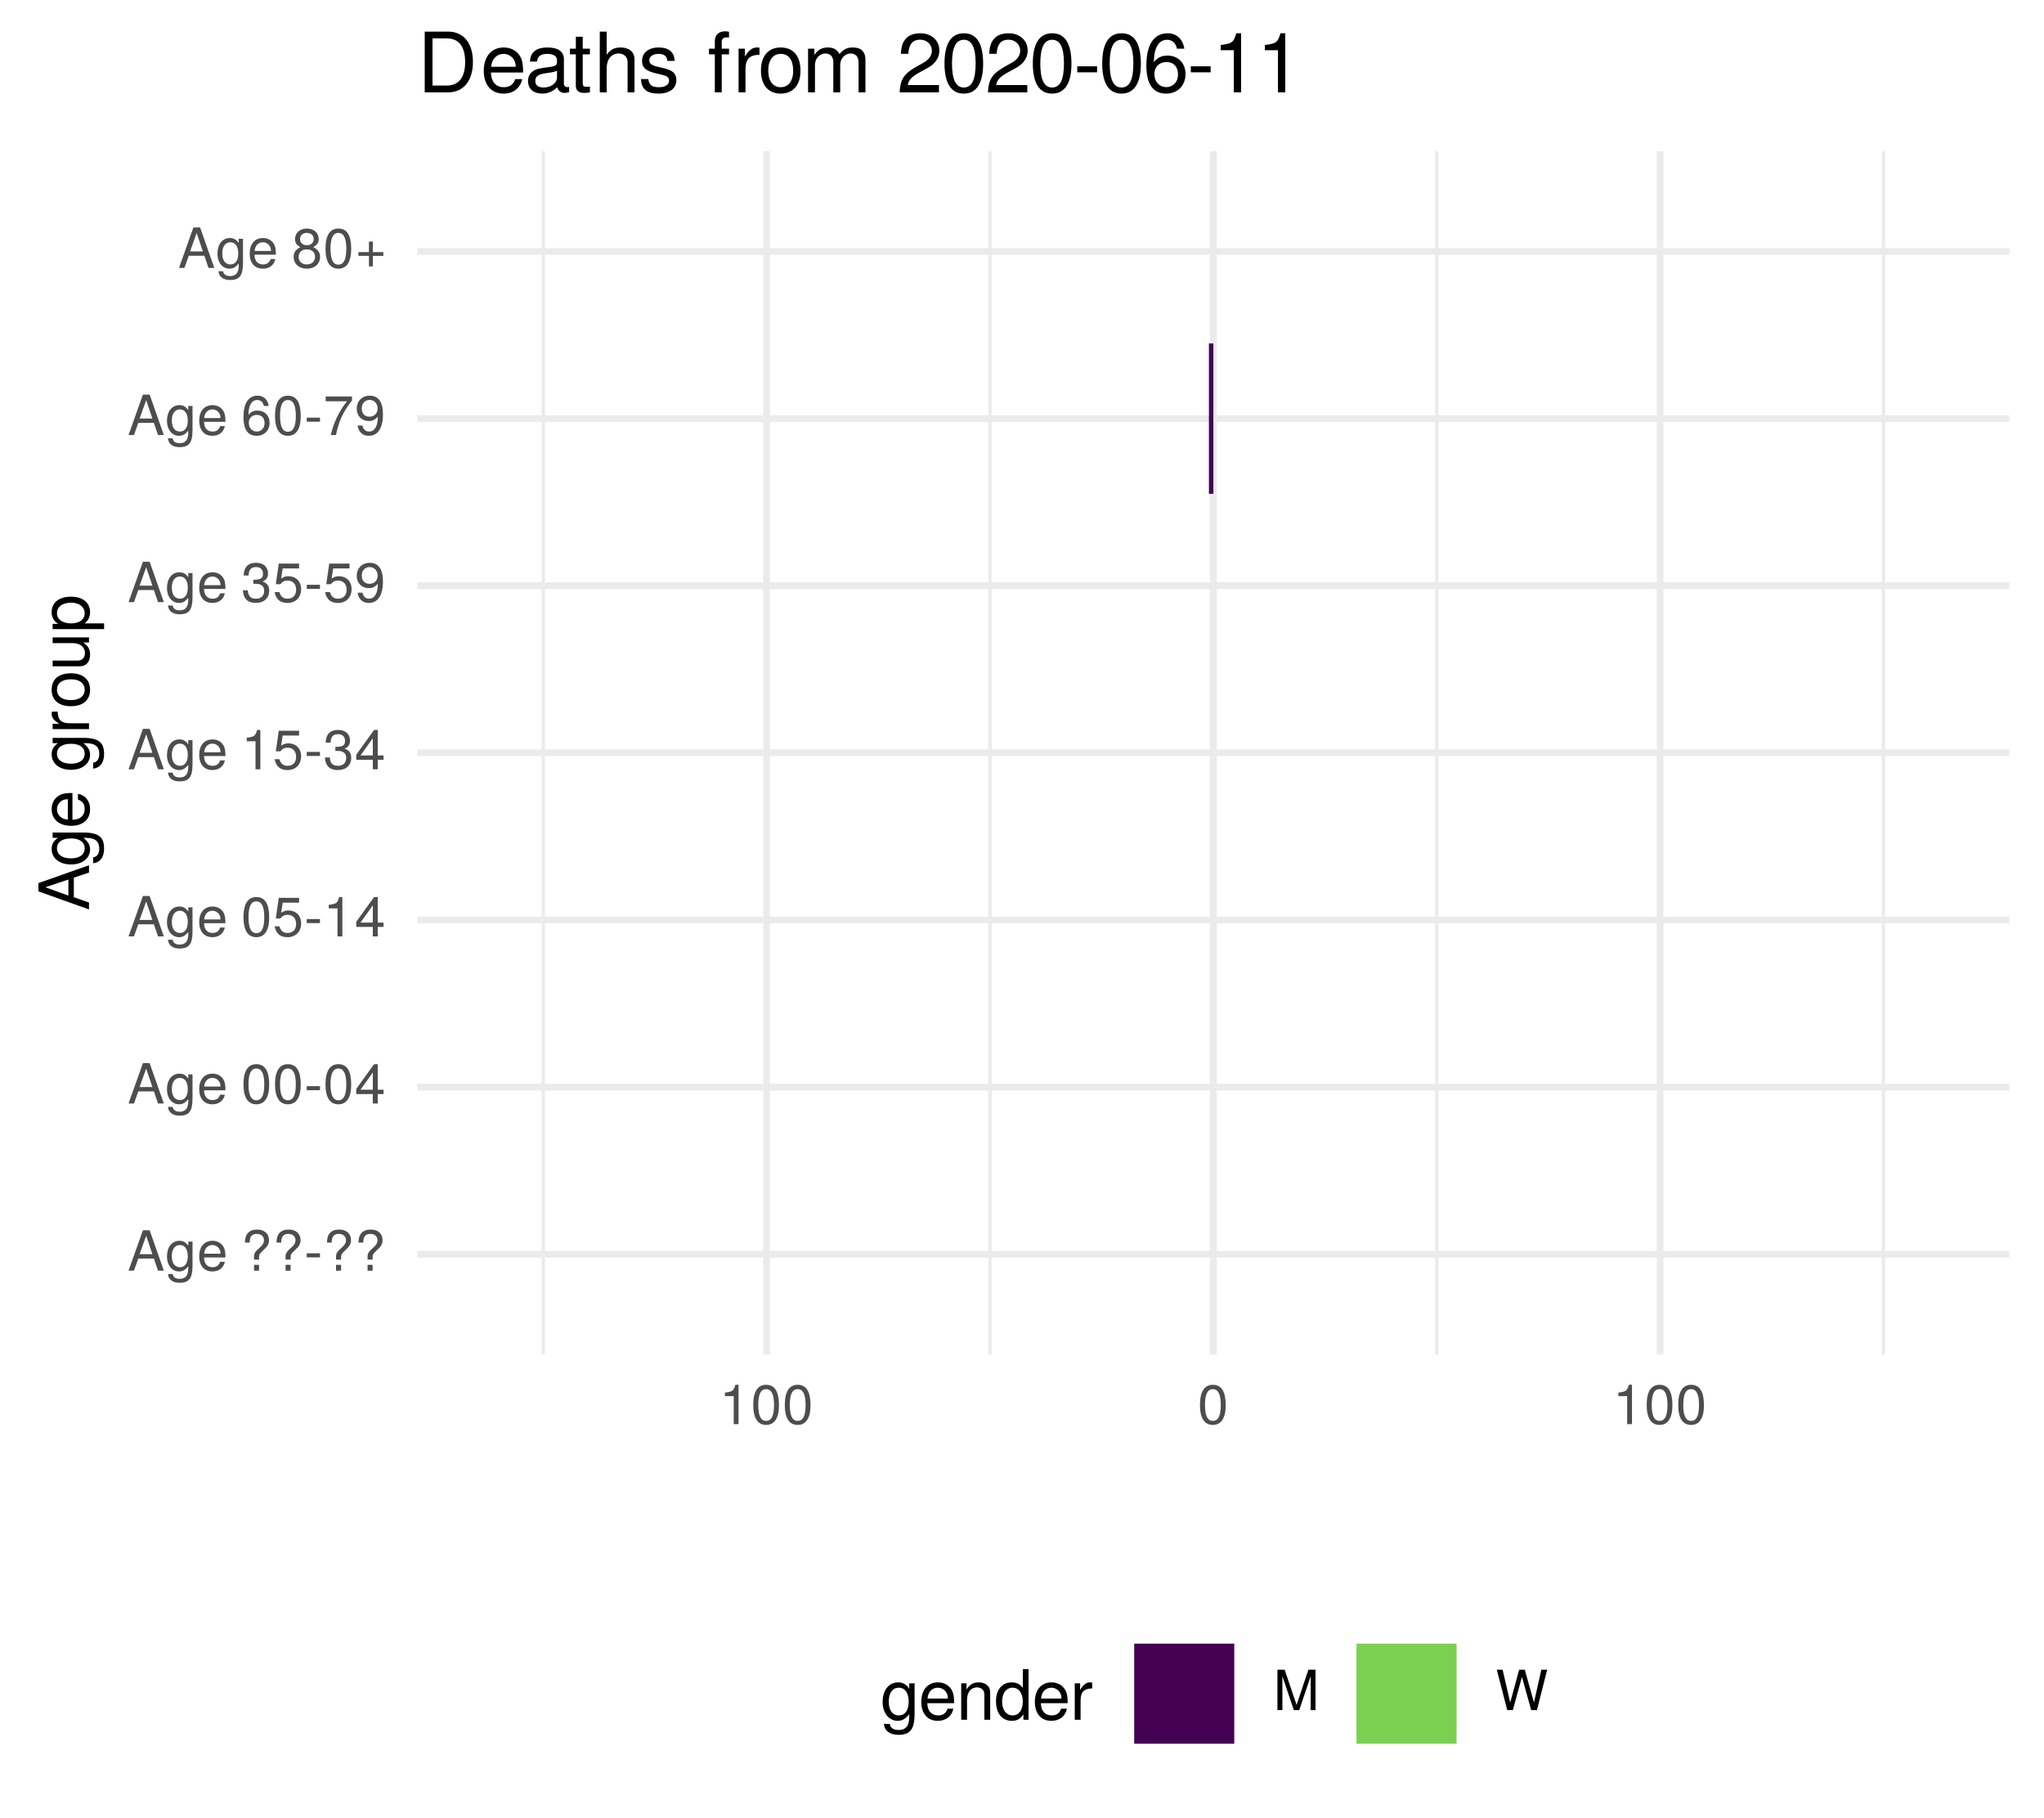
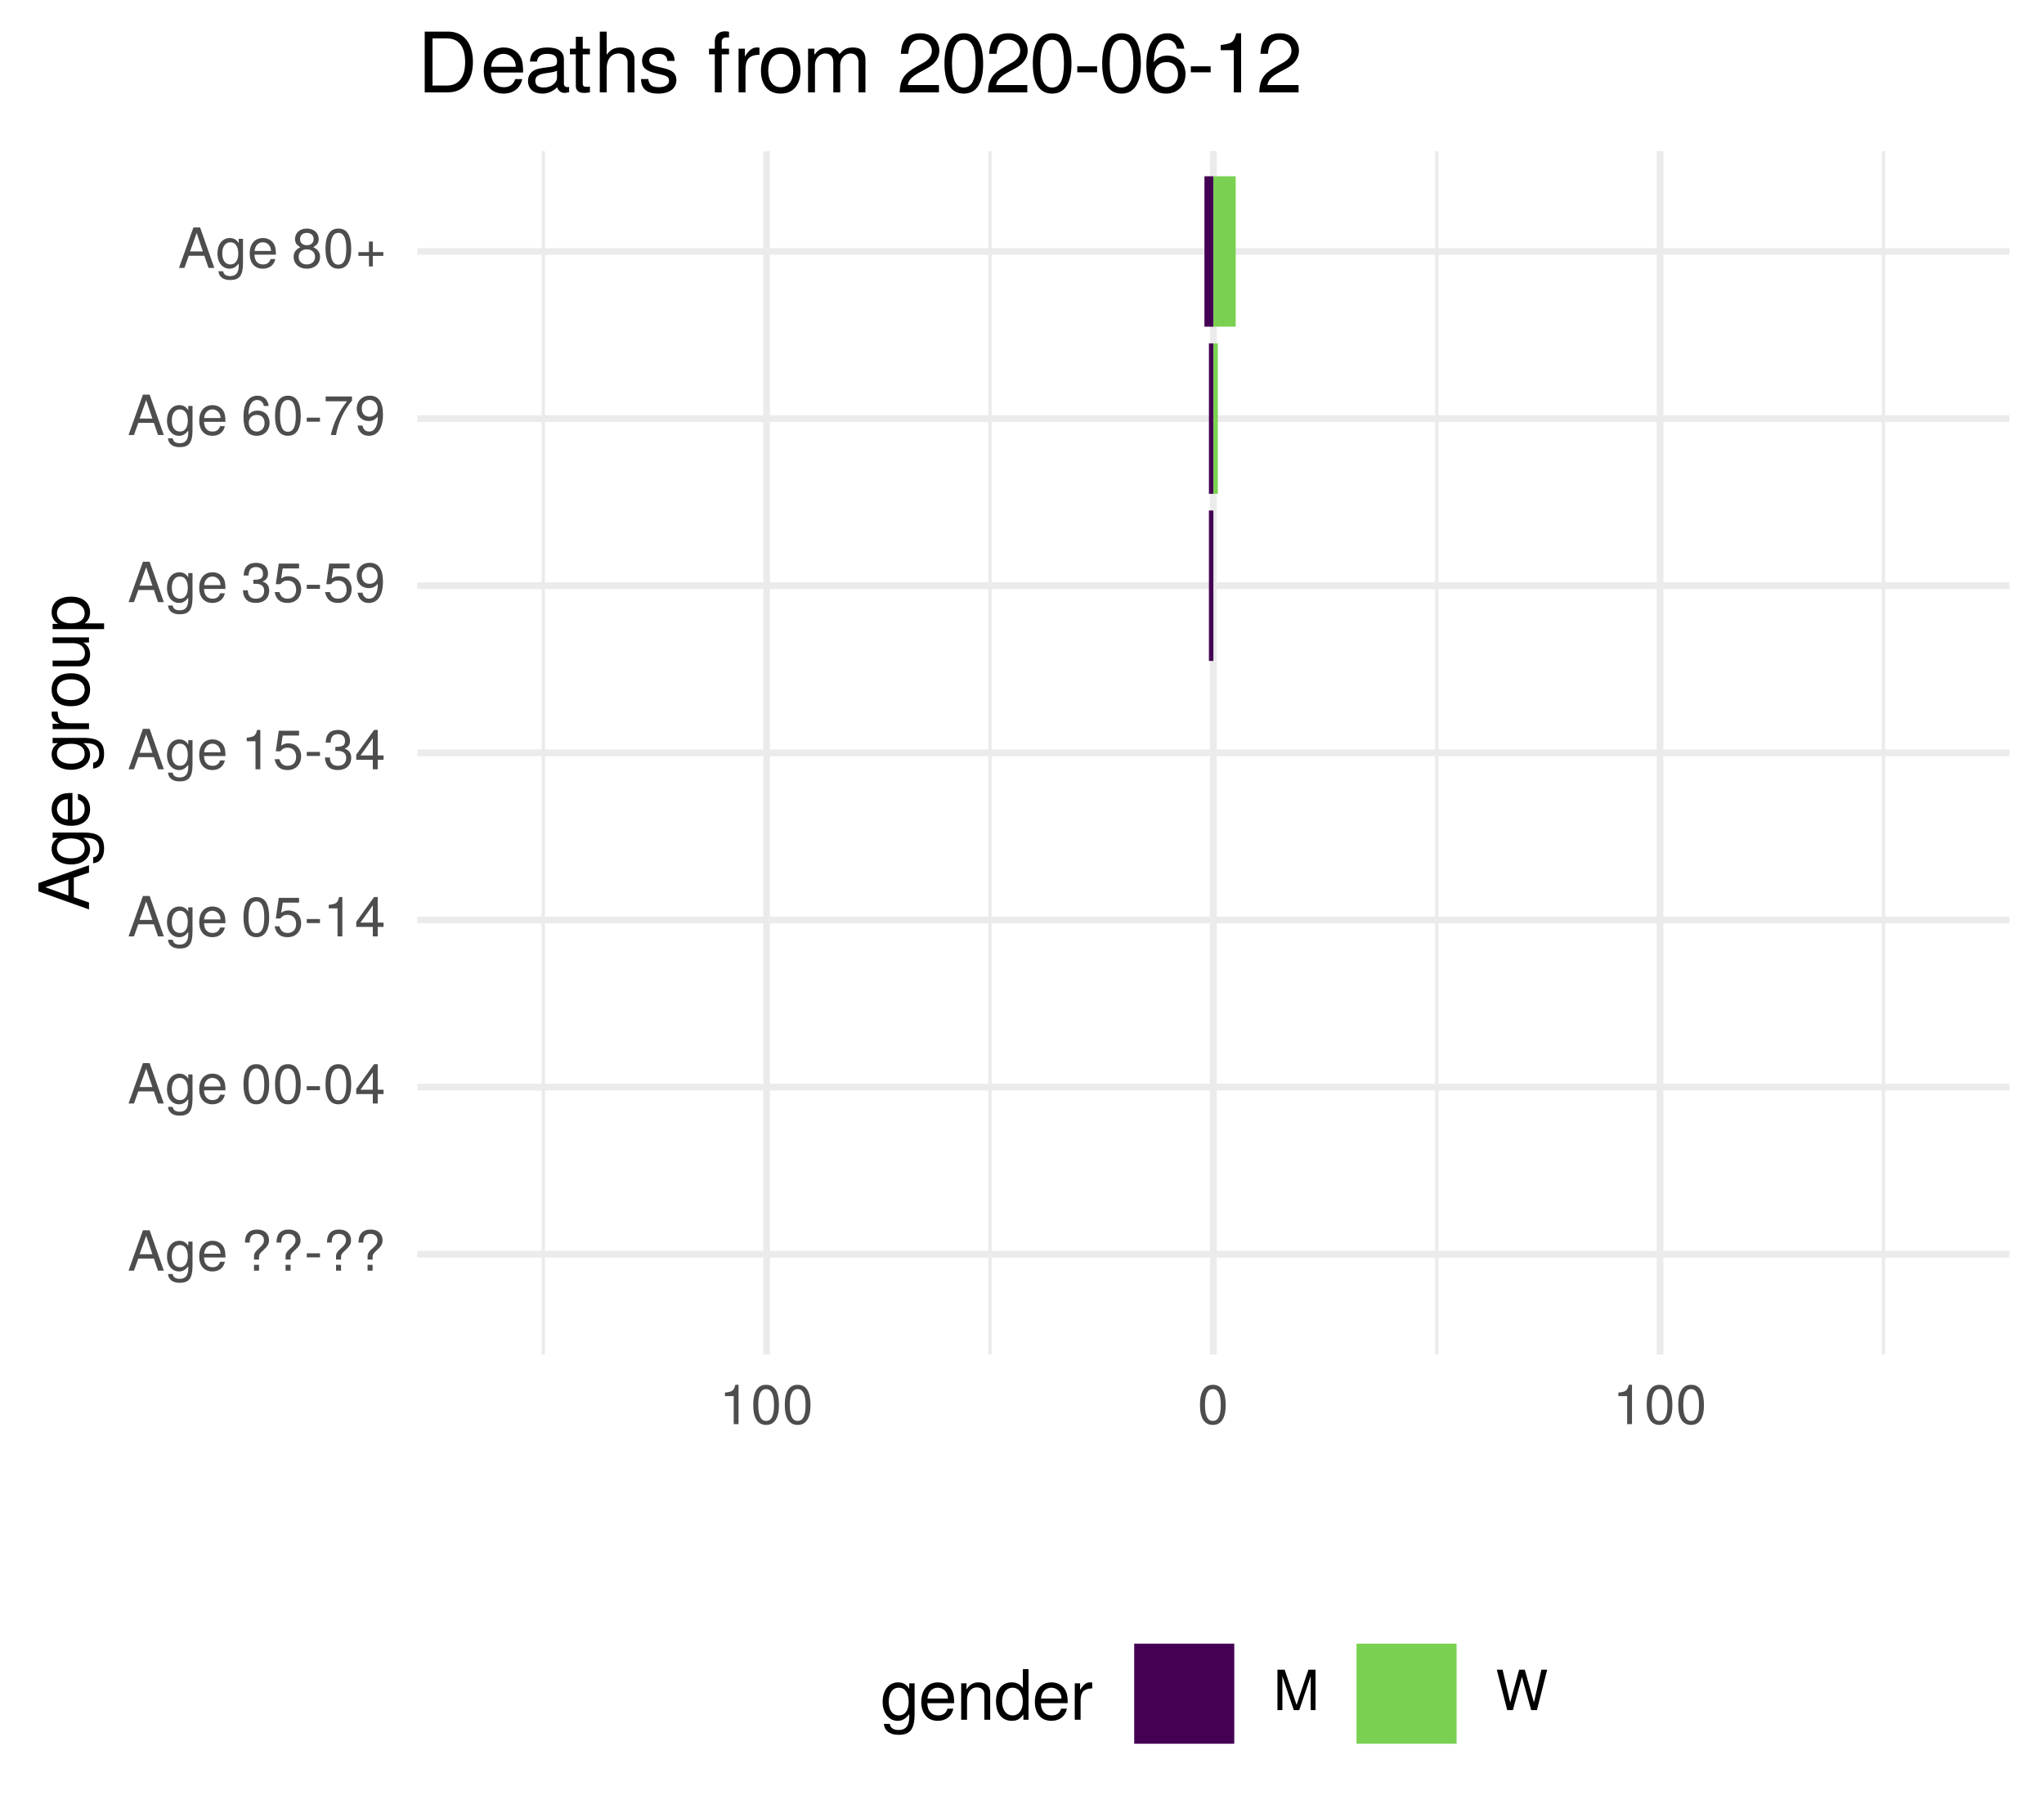
<svg xmlns="http://www.w3.org/2000/svg" xmlns:xlink="http://www.w3.org/1999/xlink" width="324pt" height="288pt" viewBox="0 0 324 288" version="1.1">
  <defs>
    <g>
      <symbol overflow="visible" id="glyph0-0">
        <path style="stroke:none;" d="" />
      </symbol>
      <symbol overflow="visible" id="glyph0-1">
        <path style="stroke:none;" d="M 5.75 0 L 3.5 -6.406 L 2.438 -6.406 L 0.156 0 L 1.016 0 L 1.703 -1.922 L 4.172 -1.922 L 4.828 0 Z M 3.938 -2.609 L 1.906 -2.609 L 2.953 -5.531 Z M 3.938 -2.609 " />
      </symbol>
      <symbol overflow="visible" id="glyph0-2">
        <path style="stroke:none;" d="M 4.297 -0.75 L 4.297 -4.609 L 3.625 -4.609 L 3.625 -3.938 C 3.25 -4.484 2.812 -4.734 2.219 -4.734 C 1.047 -4.734 0.25 -3.75 0.25 -2.266 C 0.25 -0.812 1.078 0.125 2.156 0.125 C 2.734 0.125 3.141 -0.109 3.625 -0.688 L 3.625 -0.391 C 3.625 0.828 3.125 1.297 2.266 1.297 C 1.688 1.297 1.234 1.094 1.156 0.531 L 0.406 0.531 C 0.484 1.406 1.156 1.922 2.25 1.922 C 3.688 1.922 4.297 1.281 4.297 -0.75 Z M 3.547 -2.281 C 3.547 -1.172 3.078 -0.547 2.312 -0.547 C 1.5 -0.547 1.016 -1.188 1.016 -2.312 C 1.016 -3.406 1.516 -4.062 2.297 -4.062 C 3.094 -4.062 3.547 -3.391 3.547 -2.281 Z M 3.547 -2.281 " />
      </symbol>
      <symbol overflow="visible" id="glyph0-3">
        <path style="stroke:none;" d="M 4.516 -2.094 C 4.516 -2.766 4.453 -3.188 4.328 -3.531 C 4.031 -4.281 3.328 -4.734 2.469 -4.734 C 1.172 -4.734 0.359 -3.797 0.359 -2.281 C 0.359 -0.766 1.156 0.125 2.453 0.125 C 3.5 0.125 4.234 -0.469 4.422 -1.406 L 3.672 -1.406 C 3.469 -0.797 3.062 -0.547 2.469 -0.547 C 1.703 -0.547 1.141 -1.031 1.125 -2.094 Z M 3.734 -2.75 C 3.734 -2.75 3.734 -2.703 3.719 -2.688 L 1.141 -2.688 C 1.203 -3.516 1.719 -4.062 2.453 -4.062 C 3.172 -4.062 3.734 -3.469 3.734 -2.75 Z M 3.734 -2.75 " />
      </symbol>
      <symbol overflow="visible" id="glyph0-4">
        <path style="stroke:none;" d="" />
      </symbol>
      <symbol overflow="visible" id="glyph0-5">
        <path style="stroke:none;" d="M 4.422 -4.828 C 4.422 -5.859 3.688 -6.516 2.547 -6.516 C 1.281 -6.516 0.609 -5.812 0.609 -4.453 L 1.359 -4.453 C 1.359 -5.422 1.719 -5.828 2.5 -5.828 C 3.172 -5.828 3.625 -5.422 3.625 -4.828 C 3.625 -4.422 3.438 -4.078 2.969 -3.672 C 2.453 -3.203 2.453 -3.203 2.297 -3 C 2.109 -2.75 2.047 -2.547 2.047 -2.234 L 2.047 -1.75 L 2.844 -1.75 L 2.844 -2.156 C 2.844 -2.547 2.938 -2.703 3.531 -3.25 C 4.203 -3.859 4.422 -4.25 4.422 -4.828 Z M 2.844 0 L 2.844 -0.922 L 2.047 -0.922 L 2.047 0 Z M 2.844 0 " />
      </symbol>
      <symbol overflow="visible" id="glyph0-6">
        <path style="stroke:none;" d="M 2.5 -2.109 L 2.5 -2.75 L 0.406 -2.75 L 0.406 -2.109 Z M 2.5 -2.109 " />
      </symbol>
      <symbol overflow="visible" id="glyph0-7">
        <path style="stroke:none;" d="M 4.453 -3 C 4.453 -5.156 3.781 -6.234 2.422 -6.234 C 1.078 -6.234 0.375 -5.141 0.375 -3.047 C 0.375 -0.953 1.078 0.125 2.422 0.125 C 3.734 0.125 4.453 -0.953 4.453 -3 Z M 3.672 -3.062 C 3.672 -1.297 3.266 -0.516 2.406 -0.516 C 1.578 -0.516 1.172 -1.344 1.172 -3.047 C 1.172 -4.75 1.578 -5.547 2.422 -5.547 C 3.25 -5.547 3.672 -4.734 3.672 -3.062 Z M 3.672 -3.062 " />
      </symbol>
      <symbol overflow="visible" id="glyph0-8">
        <path style="stroke:none;" d="M 4.578 -1.5 L 4.578 -2.188 L 3.656 -2.188 L 3.656 -6.234 L 3.078 -6.234 L 0.25 -2.312 L 0.25 -1.5 L 2.875 -1.5 L 2.875 0 L 3.656 0 L 3.656 -1.5 Z M 2.875 -2.188 L 0.922 -2.188 L 2.875 -4.922 Z M 2.875 -2.188 " />
      </symbol>
      <symbol overflow="visible" id="glyph0-9">
        <path style="stroke:none;" d="M 4.516 -2.062 C 4.516 -3.297 3.688 -4.109 2.5 -4.109 C 2.062 -4.109 1.703 -4 1.344 -3.734 L 1.594 -5.344 L 4.188 -5.344 L 4.188 -6.109 L 0.969 -6.109 L 0.5 -2.844 L 1.219 -2.844 C 1.578 -3.266 1.875 -3.422 2.359 -3.422 C 3.188 -3.422 3.719 -2.891 3.719 -1.969 C 3.719 -1.062 3.203 -0.547 2.359 -0.547 C 1.688 -0.547 1.266 -0.891 1.078 -1.594 L 0.312 -1.594 C 0.562 -0.359 1.266 0.125 2.375 0.125 C 3.641 0.125 4.516 -0.75 4.516 -2.062 Z M 4.516 -2.062 " />
      </symbol>
      <symbol overflow="visible" id="glyph0-10">
        <path style="stroke:none;" d="M 3.047 0 L 3.047 -6.234 L 2.547 -6.234 C 2.266 -5.281 2.094 -5.141 0.891 -5 L 0.891 -4.438 L 2.281 -4.438 L 2.281 0 Z M 3.047 0 " />
      </symbol>
      <symbol overflow="visible" id="glyph0-11">
        <path style="stroke:none;" d="M 4.453 -1.812 C 4.453 -2.562 4.141 -3.016 3.391 -3.266 C 3.969 -3.5 4.266 -3.891 4.266 -4.516 C 4.266 -5.594 3.547 -6.234 2.359 -6.234 C 1.109 -6.234 0.438 -5.547 0.406 -4.219 L 1.188 -4.219 C 1.203 -5.141 1.578 -5.562 2.375 -5.562 C 3.062 -5.562 3.469 -5.156 3.469 -4.5 C 3.469 -3.828 3.188 -3.547 1.938 -3.547 L 1.938 -2.906 L 2.359 -2.906 C 3.219 -2.906 3.656 -2.5 3.656 -1.797 C 3.656 -1.016 3.172 -0.547 2.359 -0.547 C 1.516 -0.547 1.109 -0.969 1.062 -1.875 L 0.281 -1.875 C 0.375 -0.5 1.062 0.125 2.344 0.125 C 3.625 0.125 4.453 -0.641 4.453 -1.812 Z M 4.453 -1.812 " />
      </symbol>
      <symbol overflow="visible" id="glyph0-12">
        <path style="stroke:none;" d="M 4.484 -3.266 C 4.484 -5.219 3.797 -6.234 2.375 -6.234 C 1.188 -6.234 0.328 -5.391 0.328 -4.172 C 0.328 -3.016 1.125 -2.219 2.25 -2.219 C 2.844 -2.219 3.266 -2.438 3.672 -2.922 C 3.672 -1.406 3.172 -0.547 2.281 -0.547 C 1.734 -0.547 1.359 -0.891 1.234 -1.5 L 0.469 -1.5 C 0.609 -0.469 1.281 0.125 2.234 0.125 C 3.688 0.125 4.484 -1.109 4.484 -3.266 Z M 3.641 -4.188 C 3.641 -3.422 3.094 -2.906 2.344 -2.906 C 1.594 -2.906 1.125 -3.391 1.125 -4.234 C 1.125 -5.016 1.656 -5.562 2.359 -5.562 C 3.094 -5.562 3.641 -5 3.641 -4.188 Z M 3.641 -4.188 " />
      </symbol>
      <symbol overflow="visible" id="glyph0-13">
        <path style="stroke:none;" d="M 4.516 -1.938 C 4.516 -3.094 3.719 -3.875 2.609 -3.875 C 1.984 -3.875 1.5 -3.641 1.172 -3.188 C 1.172 -4.703 1.672 -5.547 2.562 -5.547 C 3.109 -5.547 3.484 -5.203 3.609 -4.609 L 4.375 -4.609 C 4.234 -5.625 3.562 -6.234 2.609 -6.234 C 1.156 -6.234 0.375 -5.016 0.375 -2.844 C 0.375 -0.891 1.047 0.125 2.469 0.125 C 3.656 0.125 4.516 -0.719 4.516 -1.938 Z M 3.719 -1.875 C 3.719 -1.094 3.188 -0.547 2.484 -0.547 C 1.766 -0.547 1.219 -1.125 1.219 -1.922 C 1.219 -2.688 1.734 -3.188 2.5 -3.188 C 3.25 -3.188 3.719 -2.703 3.719 -1.875 Z M 3.719 -1.875 " />
      </symbol>
      <symbol overflow="visible" id="glyph0-14">
        <path style="stroke:none;" d="M 4.578 -5.453 L 4.578 -6.109 L 0.406 -6.109 L 0.406 -5.344 L 3.781 -5.344 C 2.531 -3.781 1.656 -1.953 1.219 0 L 2.047 0 C 2.391 -2.016 3.266 -3.891 4.578 -5.453 Z M 4.578 -5.453 " />
      </symbol>
      <symbol overflow="visible" id="glyph0-15">
        <path style="stroke:none;" d="M 4.516 -1.766 C 4.516 -2.453 4.156 -2.938 3.438 -3.281 C 4.078 -3.672 4.297 -3.984 4.297 -4.578 C 4.297 -5.547 3.531 -6.234 2.422 -6.234 C 1.312 -6.234 0.547 -5.547 0.547 -4.578 C 0.547 -4 0.75 -3.672 1.391 -3.281 C 0.672 -2.938 0.328 -2.453 0.328 -1.766 C 0.328 -0.625 1.188 0.125 2.422 0.125 C 3.656 0.125 4.516 -0.625 4.516 -1.766 Z M 3.5 -4.562 C 3.5 -3.969 3.062 -3.594 2.422 -3.594 C 1.766 -3.594 1.344 -3.969 1.344 -4.562 C 1.344 -5.156 1.766 -5.547 2.422 -5.547 C 3.078 -5.547 3.5 -5.156 3.5 -4.562 Z M 3.719 -1.75 C 3.719 -1.016 3.188 -0.547 2.406 -0.547 C 1.641 -0.547 1.125 -1.016 1.125 -1.75 C 1.125 -2.484 1.641 -2.938 2.422 -2.938 C 3.188 -2.938 3.719 -2.484 3.719 -1.75 Z M 3.719 -1.75 " />
      </symbol>
      <symbol overflow="visible" id="glyph0-16">
        <path style="stroke:none;" d="M 4.547 -1.906 L 4.547 -2.5 L 2.875 -2.5 L 2.875 -4.172 L 2.266 -4.172 L 2.266 -2.5 L 0.594 -2.5 L 0.594 -1.906 L 2.266 -1.906 L 2.266 -0.234 L 2.875 -0.234 L 2.875 -1.906 Z M 4.547 -1.906 " />
      </symbol>
      <symbol overflow="visible" id="glyph0-17">
        <path style="stroke:none;" d="M 6.688 0 L 6.688 -6.406 L 5.562 -6.406 L 3.688 -0.828 L 1.797 -6.406 L 0.656 -6.406 L 0.656 0 L 1.438 0 L 1.438 -5.375 L 3.25 0 L 4.109 0 L 5.922 -5.375 L 5.922 0 Z M 6.688 0 " />
      </symbol>
      <symbol overflow="visible" id="glyph0-18">
        <path style="stroke:none;" d="M 8.172 -6.406 L 7.25 -6.406 L 6.078 -1.203 L 4.625 -6.406 L 3.734 -6.406 L 2.312 -1.203 L 1.109 -6.406 L 0.188 -6.406 L 1.844 0 L 2.734 0 L 4.172 -5.266 L 5.641 0 L 6.547 0 Z M 8.172 -6.406 " />
      </symbol>
      <symbol overflow="visible" id="glyph1-0">
        <path style="stroke:none;" d="" />
      </symbol>
      <symbol overflow="visible" id="glyph1-1">
        <path style="stroke:none;" d="M 0 -7.188 L -8.016 -4.359 L -8.016 -3.047 L 0 -0.188 L 0 -1.281 L -2.406 -2.125 L -2.406 -5.219 L 0 -6.031 Z M -3.266 -4.922 L -3.266 -2.375 L -6.922 -3.703 Z M -3.266 -4.922 " />
      </symbol>
      <symbol overflow="visible" id="glyph1-2">
        <path style="stroke:none;" d="M -0.953 -5.375 L -5.766 -5.375 L -5.766 -4.531 L -4.922 -4.531 C -5.609 -4.062 -5.922 -3.516 -5.922 -2.766 C -5.922 -1.312 -4.703 -0.312 -2.828 -0.312 C -1.016 -0.312 0.172 -1.344 0.172 -2.688 C 0.172 -3.422 -0.141 -3.922 -0.875 -4.531 L -0.484 -4.531 C 1.047 -4.531 1.625 -3.906 1.625 -2.844 C 1.625 -2.109 1.359 -1.547 0.656 -1.438 L 0.656 -0.5 C 1.75 -0.609 2.391 -1.453 2.391 -2.812 C 2.391 -4.609 1.594 -5.375 -0.953 -5.375 Z M -2.844 -4.438 C -1.469 -4.438 -0.688 -3.844 -0.688 -2.875 C -0.688 -1.875 -1.484 -1.281 -2.875 -1.281 C -4.266 -1.281 -5.078 -1.891 -5.078 -2.875 C -5.078 -3.859 -4.25 -4.438 -2.844 -4.438 Z M -2.844 -4.438 " />
      </symbol>
      <symbol overflow="visible" id="glyph1-3">
        <path style="stroke:none;" d="M -2.625 -5.641 C -3.453 -5.641 -3.984 -5.578 -4.406 -5.406 C -5.359 -5.031 -5.922 -4.156 -5.922 -3.078 C -5.922 -1.469 -4.734 -0.438 -2.844 -0.438 C -0.953 -0.438 0.172 -1.438 0.172 -3.062 C 0.172 -4.375 -0.578 -5.297 -1.75 -5.516 L -1.75 -4.594 C -0.984 -4.344 -0.688 -3.828 -0.688 -3.094 C -0.688 -2.141 -1.297 -1.422 -2.625 -1.391 Z M -3.438 -4.656 C -3.438 -4.656 -3.391 -4.656 -3.359 -4.656 L -3.359 -1.422 C -4.391 -1.5 -5.078 -2.141 -5.078 -3.062 C -5.078 -3.969 -4.328 -4.656 -3.438 -4.656 Z M -3.438 -4.656 " />
      </symbol>
      <symbol overflow="visible" id="glyph1-4">
        <path style="stroke:none;" d="" />
      </symbol>
      <symbol overflow="visible" id="glyph1-5">
        <path style="stroke:none;" d="M -4.969 -3.531 L -5.891 -3.531 C -5.922 -3.375 -5.922 -3.297 -5.922 -3.172 C -5.922 -2.578 -5.578 -2.141 -4.719 -1.609 L -5.766 -1.609 L -5.766 -0.766 L 0 -0.766 L 0 -1.688 L -2.984 -1.688 C -4.297 -1.688 -4.938 -2.109 -4.969 -3.531 Z M -4.969 -3.531 " />
      </symbol>
      <symbol overflow="visible" id="glyph1-6">
        <path style="stroke:none;" d="M -2.844 -5.609 C -4.828 -5.609 -5.922 -4.656 -5.922 -2.984 C -5.922 -1.375 -4.812 -0.391 -2.875 -0.391 C -0.953 -0.391 0.172 -1.359 0.172 -3 C 0.172 -4.625 -0.953 -5.609 -2.844 -5.609 Z M -2.844 -4.656 C -1.5 -4.656 -0.688 -4.016 -0.688 -3 C -0.688 -1.984 -1.484 -1.359 -2.875 -1.359 C -4.266 -1.359 -5.078 -1.984 -5.078 -3 C -5.078 -4.031 -4.281 -4.656 -2.844 -4.656 Z M -2.844 -4.656 " />
      </symbol>
      <symbol overflow="visible" id="glyph1-7">
        <path style="stroke:none;" d="M 0 -5.297 L -5.766 -5.297 L -5.766 -4.391 L -2.578 -4.391 C -1.406 -4.391 -0.641 -3.766 -0.641 -2.812 C -0.641 -2.094 -1.078 -1.625 -1.766 -1.625 L -5.766 -1.625 L -5.766 -0.719 L -1.406 -0.719 C -0.453 -0.719 0.172 -1.438 0.172 -2.547 C 0.172 -3.406 -0.125 -3.938 -0.891 -4.484 L 0 -4.484 Z M 0 -5.297 " />
      </symbol>
      <symbol overflow="visible" id="glyph1-8">
        <path style="stroke:none;" d="M -2.828 -5.75 C -4.766 -5.75 -5.922 -4.812 -5.922 -3.281 C -5.922 -2.5 -5.578 -1.875 -4.891 -1.438 L -5.766 -1.438 L -5.766 -0.609 L 2.391 -0.609 L 2.391 -1.516 L -0.688 -1.516 C -0.094 -2 0.172 -2.547 0.172 -3.281 C 0.172 -4.781 -0.984 -5.75 -2.828 -5.75 Z M -2.844 -4.797 C -1.547 -4.797 -0.688 -4.125 -0.688 -3.125 C -0.688 -2.156 -1.484 -1.516 -2.844 -1.516 C -4.188 -1.516 -5.078 -2.156 -5.078 -3.125 C -5.078 -4.141 -4.219 -4.797 -2.844 -4.797 Z M -2.844 -4.797 " />
      </symbol>
      <symbol overflow="visible" id="glyph2-0">
        <path style="stroke:none;" d="" />
      </symbol>
      <symbol overflow="visible" id="glyph2-1">
        <path style="stroke:none;" d="M 5.375 -0.953 L 5.375 -5.766 L 4.531 -5.766 L 4.531 -4.922 C 4.062 -5.609 3.516 -5.922 2.766 -5.922 C 1.312 -5.922 0.312 -4.703 0.312 -2.828 C 0.312 -1.016 1.344 0.172 2.688 0.172 C 3.422 0.172 3.922 -0.141 4.531 -0.875 L 4.531 -0.484 C 4.531 1.047 3.906 1.625 2.844 1.625 C 2.109 1.625 1.547 1.359 1.438 0.656 L 0.5 0.656 C 0.609 1.75 1.453 2.391 2.812 2.391 C 4.609 2.391 5.375 1.594 5.375 -0.953 Z M 4.438 -2.844 C 4.438 -1.469 3.844 -0.688 2.875 -0.688 C 1.875 -0.688 1.281 -1.484 1.281 -2.875 C 1.281 -4.266 1.891 -5.078 2.875 -5.078 C 3.859 -5.078 4.438 -4.25 4.438 -2.844 Z M 4.438 -2.844 " />
      </symbol>
      <symbol overflow="visible" id="glyph2-2">
        <path style="stroke:none;" d="M 5.641 -2.625 C 5.641 -3.453 5.578 -3.984 5.406 -4.406 C 5.031 -5.359 4.156 -5.922 3.078 -5.922 C 1.469 -5.922 0.438 -4.734 0.438 -2.844 C 0.438 -0.953 1.438 0.172 3.062 0.172 C 4.375 0.172 5.297 -0.578 5.516 -1.75 L 4.594 -1.75 C 4.344 -0.984 3.828 -0.688 3.094 -0.688 C 2.141 -0.688 1.422 -1.297 1.391 -2.625 Z M 4.656 -3.438 C 4.656 -3.438 4.656 -3.391 4.656 -3.359 L 1.422 -3.359 C 1.5 -4.391 2.141 -5.078 3.062 -5.078 C 3.969 -5.078 4.656 -4.328 4.656 -3.438 Z M 4.656 -3.438 " />
      </symbol>
      <symbol overflow="visible" id="glyph2-3">
        <path style="stroke:none;" d="M 5.359 0 L 5.359 -4.359 C 5.359 -5.312 4.641 -5.922 3.531 -5.922 C 2.672 -5.922 2.125 -5.594 1.609 -4.797 L 1.609 -5.766 L 0.766 -5.766 L 0.766 0 L 1.688 0 L 1.688 -3.172 C 1.688 -4.359 2.328 -5.125 3.25 -5.125 C 3.984 -5.125 4.438 -4.688 4.438 -4 L 4.438 0 Z M 5.359 0 " />
      </symbol>
      <symbol overflow="visible" id="glyph2-4">
        <path style="stroke:none;" d="M 5.438 0 L 5.438 -8.016 L 4.531 -8.016 L 4.531 -5.031 C 4.141 -5.625 3.531 -5.922 2.766 -5.922 C 1.266 -5.922 0.281 -4.781 0.281 -2.938 C 0.281 -0.984 1.25 0.172 2.797 0.172 C 3.594 0.172 4.141 -0.125 4.625 -0.844 L 4.625 0 Z M 4.531 -2.859 C 4.531 -1.531 3.891 -0.688 2.922 -0.688 C 1.906 -0.688 1.25 -1.547 1.25 -2.875 C 1.25 -4.219 1.906 -5.078 2.922 -5.078 C 3.906 -5.078 4.531 -4.188 4.531 -2.859 Z M 4.531 -2.859 " />
      </symbol>
      <symbol overflow="visible" id="glyph2-5">
        <path style="stroke:none;" d="M 3.531 -4.969 L 3.531 -5.891 C 3.375 -5.922 3.297 -5.922 3.172 -5.922 C 2.578 -5.922 2.141 -5.578 1.609 -4.719 L 1.609 -5.766 L 0.766 -5.766 L 0.766 0 L 1.688 0 L 1.688 -2.984 C 1.688 -4.297 2.109 -4.938 3.531 -4.969 Z M 3.531 -4.969 " />
      </symbol>
      <symbol overflow="visible" id="glyph3-0">
        <path style="stroke:none;" d="" />
      </symbol>
      <symbol overflow="visible" id="glyph3-1">
        <path style="stroke:none;" d="M 8.812 -4.812 C 8.812 -7.797 7.328 -9.625 4.891 -9.625 L 1.172 -9.625 L 1.172 0 L 4.891 0 C 7.312 0 8.812 -1.828 8.812 -4.812 Z M 7.578 -4.812 C 7.578 -2.375 6.578 -1.078 4.672 -1.078 L 2.406 -1.078 L 2.406 -8.547 L 4.672 -8.547 C 6.578 -8.547 7.578 -7.266 7.578 -4.812 Z M 7.578 -4.812 " />
      </symbol>
      <symbol overflow="visible" id="glyph3-2">
        <path style="stroke:none;" d="M 6.766 -3.141 C 6.766 -4.141 6.688 -4.781 6.5 -5.297 C 6.047 -6.438 4.984 -7.109 3.703 -7.109 C 1.766 -7.109 0.531 -5.688 0.531 -3.422 C 0.531 -1.156 1.734 0.203 3.672 0.203 C 5.25 0.203 6.344 -0.703 6.625 -2.094 L 5.516 -2.094 C 5.219 -1.188 4.594 -0.812 3.703 -0.812 C 2.562 -0.812 1.703 -1.562 1.672 -3.141 Z M 5.594 -4.125 C 5.594 -4.125 5.594 -4.062 5.578 -4.047 L 1.703 -4.047 C 1.797 -5.266 2.578 -6.094 3.688 -6.094 C 4.766 -6.094 5.594 -5.203 5.594 -4.125 Z M 5.594 -4.125 " />
      </symbol>
      <symbol overflow="visible" id="glyph3-3">
        <path style="stroke:none;" d="M 7.062 -0.031 L 7.062 -0.859 C 6.938 -0.828 6.891 -0.828 6.828 -0.828 C 6.438 -0.828 6.234 -1.031 6.234 -1.375 L 6.234 -5.234 C 6.234 -6.453 5.328 -7.109 3.625 -7.109 C 1.953 -7.109 0.922 -6.469 0.859 -4.875 L 1.969 -4.875 C 2.062 -5.719 2.562 -6.094 3.594 -6.094 C 4.578 -6.094 5.141 -5.734 5.141 -5.062 L 5.141 -4.781 C 5.141 -4.312 4.859 -4.125 3.984 -4.016 C 2.422 -3.812 2.188 -3.766 1.766 -3.594 C 0.969 -3.266 0.547 -2.641 0.547 -1.797 C 0.547 -0.547 1.422 0.203 2.828 0.203 C 3.703 0.203 4.562 -0.172 5.172 -0.812 C 5.297 -0.297 5.766 0.094 6.312 0.094 C 6.531 0.094 6.703 0.062 7.062 -0.031 Z M 5.141 -2.391 C 5.141 -1.406 4.125 -0.766 3.062 -0.766 C 2.203 -0.766 1.703 -1.062 1.703 -1.828 C 1.703 -2.547 2.188 -2.859 3.359 -3.031 C 4.531 -3.188 4.766 -3.25 5.141 -3.422 Z M 5.141 -2.391 " />
      </symbol>
      <symbol overflow="visible" id="glyph3-4">
        <path style="stroke:none;" d="M 3.359 0 L 3.359 -0.922 C 3.203 -0.891 3.031 -0.875 2.828 -0.875 C 2.344 -0.875 2.219 -1 2.219 -1.484 L 2.219 -6.016 L 3.359 -6.016 L 3.359 -6.922 L 2.219 -6.922 L 2.219 -8.812 L 1.125 -8.812 L 1.125 -6.922 L 0.188 -6.922 L 0.188 -6.016 L 1.125 -6.016 L 1.125 -1 C 1.125 -0.297 1.594 0.094 2.453 0.094 C 2.719 0.094 2.984 0.062 3.359 0 Z M 3.359 0 " />
      </symbol>
      <symbol overflow="visible" id="glyph3-5">
        <path style="stroke:none;" d="M 6.422 0 L 6.422 -5.234 C 6.422 -6.391 5.578 -7.109 4.234 -7.109 C 3.266 -7.109 2.672 -6.812 2.016 -5.969 L 2.016 -9.625 L 0.922 -9.625 L 0.922 0 L 2.016 0 L 2.016 -3.812 C 2.016 -5.234 2.766 -6.156 3.891 -6.156 C 4.672 -6.156 5.328 -5.703 5.328 -4.797 L 5.328 0 Z M 6.422 0 " />
      </symbol>
      <symbol overflow="visible" id="glyph3-6">
        <path style="stroke:none;" d="M 6.062 -1.938 C 6.062 -2.969 5.484 -3.484 4.109 -3.812 L 3.047 -4.062 C 2.156 -4.281 1.766 -4.562 1.766 -5.062 C 1.766 -5.688 2.344 -6.094 3.234 -6.094 C 4.125 -6.094 4.594 -5.719 4.625 -4.984 L 5.781 -4.984 C 5.766 -6.344 4.875 -7.109 3.281 -7.109 C 1.656 -7.109 0.625 -6.281 0.625 -5 C 0.625 -3.922 1.172 -3.406 2.812 -3.016 L 3.844 -2.766 C 4.609 -2.578 4.906 -2.344 4.906 -1.844 C 4.906 -1.203 4.266 -0.812 3.297 -0.812 C 2.312 -0.812 1.75 -1.062 1.609 -2.109 L 0.453 -2.109 C 0.5 -0.516 1.406 0.203 3.203 0.203 C 4.953 0.203 6.062 -0.609 6.062 -1.938 Z M 6.062 -1.938 " />
      </symbol>
      <symbol overflow="visible" id="glyph3-7">
        <path style="stroke:none;" d="" />
      </symbol>
      <symbol overflow="visible" id="glyph3-8">
        <path style="stroke:none;" d="M 3.406 -6.016 L 3.406 -6.922 L 2.25 -6.922 L 2.25 -8 C 2.25 -8.469 2.516 -8.703 3.031 -8.703 C 3.109 -8.703 3.156 -8.703 3.406 -8.688 L 3.406 -9.594 C 3.156 -9.656 3.016 -9.672 2.781 -9.672 C 1.766 -9.672 1.156 -9.078 1.156 -8.094 L 1.156 -6.922 L 0.234 -6.922 L 0.234 -6.016 L 1.156 -6.016 L 1.156 0 L 2.25 0 L 2.25 -6.016 Z M 3.406 -6.016 " />
      </symbol>
      <symbol overflow="visible" id="glyph3-9">
        <path style="stroke:none;" d="M 4.234 -5.953 L 4.234 -7.078 C 4.047 -7.109 3.969 -7.109 3.812 -7.109 C 3.109 -7.109 2.562 -6.688 1.922 -5.672 L 1.922 -6.922 L 0.922 -6.922 L 0.922 0 L 2.016 0 L 2.016 -3.594 C 2.016 -5.156 2.531 -5.922 4.234 -5.953 Z M 4.234 -5.953 " />
      </symbol>
      <symbol overflow="visible" id="glyph3-10">
        <path style="stroke:none;" d="M 6.734 -3.406 C 6.734 -5.797 5.578 -7.109 3.594 -7.109 C 1.656 -7.109 0.469 -5.781 0.469 -3.453 C 0.469 -1.141 1.641 0.203 3.609 0.203 C 5.547 0.203 6.734 -1.141 6.734 -3.406 Z M 5.578 -3.422 C 5.578 -1.797 4.812 -0.812 3.609 -0.812 C 2.375 -0.812 1.625 -1.781 1.625 -3.453 C 1.625 -5.125 2.375 -6.094 3.609 -6.094 C 4.844 -6.094 5.578 -5.141 5.578 -3.422 Z M 5.578 -3.422 " />
      </symbol>
      <symbol overflow="visible" id="glyph3-11">
        <path style="stroke:none;" d="M 10.031 0 L 10.031 -5.188 C 10.031 -6.438 9.344 -7.109 8.047 -7.109 C 7.125 -7.109 6.578 -6.844 5.922 -6.062 C 5.516 -6.797 4.969 -7.109 4.062 -7.109 C 3.141 -7.109 2.531 -6.766 1.938 -5.938 L 1.938 -6.922 L 0.938 -6.922 L 0.938 0 L 2.031 0 L 2.031 -4.344 C 2.031 -5.344 2.766 -6.156 3.656 -6.156 C 4.469 -6.156 4.938 -5.656 4.938 -4.766 L 4.938 0 L 6.031 0 L 6.031 -4.344 C 6.031 -5.344 6.766 -6.156 7.672 -6.156 C 8.469 -6.156 8.938 -5.641 8.938 -4.766 L 8.938 0 Z M 10.031 0 " />
      </symbol>
      <symbol overflow="visible" id="glyph3-12">
        <path style="stroke:none;" d="M 6.75 -6.609 C 6.75 -8.203 5.516 -9.359 3.75 -9.359 C 1.828 -9.359 0.719 -8.391 0.656 -6.109 L 1.828 -6.109 C 1.922 -7.688 2.562 -8.344 3.703 -8.344 C 4.766 -8.344 5.562 -7.594 5.562 -6.594 C 5.562 -5.844 5.125 -5.219 4.297 -4.734 L 3.078 -4.047 C 1.125 -2.938 0.547 -2.062 0.453 0 L 6.688 0 L 6.688 -1.156 L 1.75 -1.156 C 1.875 -1.922 2.297 -2.406 3.453 -3.078 L 4.766 -3.797 C 6.078 -4.484 6.75 -5.469 6.75 -6.609 Z M 6.75 -6.609 " />
      </symbol>
      <symbol overflow="visible" id="glyph3-13">
        <path style="stroke:none;" d="M 6.688 -4.5 C 6.688 -7.75 5.672 -9.359 3.625 -9.359 C 1.609 -9.359 0.562 -7.719 0.562 -4.578 C 0.562 -1.422 1.625 0.203 3.625 0.203 C 5.609 0.203 6.688 -1.422 6.688 -4.5 Z M 5.5 -4.609 C 5.5 -1.953 4.891 -0.766 3.609 -0.766 C 2.375 -0.766 1.75 -2 1.75 -4.562 C 1.75 -7.125 2.375 -8.328 3.625 -8.328 C 4.891 -8.328 5.5 -7.109 5.5 -4.609 Z M 5.5 -4.609 " />
      </symbol>
      <symbol overflow="visible" id="glyph3-14">
        <path style="stroke:none;" d="M 3.75 -3.172 L 3.75 -4.125 L 0.609 -4.125 L 0.609 -3.172 Z M 3.75 -3.172 " />
      </symbol>
      <symbol overflow="visible" id="glyph3-15">
        <path style="stroke:none;" d="M 6.766 -2.906 C 6.766 -4.641 5.578 -5.828 3.906 -5.828 C 2.984 -5.828 2.25 -5.469 1.75 -4.781 C 1.766 -7.062 2.516 -8.328 3.844 -8.328 C 4.656 -8.328 5.234 -7.812 5.406 -6.922 L 6.578 -6.922 C 6.344 -8.453 5.344 -9.359 3.922 -9.359 C 1.75 -9.359 0.562 -7.531 0.562 -4.266 C 0.562 -1.344 1.578 0.203 3.703 0.203 C 5.5 0.203 6.766 -1.062 6.766 -2.906 Z M 5.578 -2.812 C 5.578 -1.641 4.797 -0.828 3.719 -0.828 C 2.641 -0.828 1.828 -1.672 1.828 -2.875 C 1.828 -4.047 2.609 -4.797 3.766 -4.797 C 4.891 -4.797 5.578 -4.062 5.578 -2.812 Z M 5.578 -2.812 " />
      </symbol>
      <symbol overflow="visible" id="glyph3-16">
        <path style="stroke:none;" d="M 4.578 0 L 4.578 -9.359 L 3.812 -9.359 C 3.406 -7.922 3.141 -7.719 1.344 -7.5 L 1.344 -6.672 L 3.422 -6.672 L 3.422 0 Z M 4.578 0 " />
      </symbol>
    </g>
    <clipPath id="clip1">
      <path d="M 85 23.957 L 87 23.957 L 87 214.648 L 85 214.648 Z M 85 23.957 " />
    </clipPath>
    <clipPath id="clip2">
      <path d="M 156 23.957 L 158 23.957 L 158 214.648 L 156 214.648 Z M 156 23.957 " />
    </clipPath>
    <clipPath id="clip3">
      <path d="M 227 23.957 L 229 23.957 L 229 214.648 L 227 214.648 Z M 227 23.957 " />
    </clipPath>
    <clipPath id="clip4">
      <path d="M 298 23.957 L 299 23.957 L 299 214.648 L 298 214.648 Z M 298 23.957 " />
    </clipPath>
    <clipPath id="clip5">
      <path d="M 66.152 198 L 318.523 198 L 318.523 200 L 66.152 200 Z M 66.152 198 " />
    </clipPath>
    <clipPath id="clip6">
      <path d="M 66.152 171 L 318.523 171 L 318.523 173 L 66.152 173 Z M 66.152 171 " />
    </clipPath>
    <clipPath id="clip7">
      <path d="M 66.152 145 L 318.523 145 L 318.523 147 L 66.152 147 Z M 66.152 145 " />
    </clipPath>
    <clipPath id="clip8">
      <path d="M 66.152 118 L 318.523 118 L 318.523 120 L 66.152 120 Z M 66.152 118 " />
    </clipPath>
    <clipPath id="clip9">
      <path d="M 66.152 92 L 318.523 92 L 318.523 94 L 66.152 94 Z M 66.152 92 " />
    </clipPath>
    <clipPath id="clip10">
      <path d="M 66.152 65 L 318.523 65 L 318.523 67 L 66.152 67 Z M 66.152 65 " />
    </clipPath>
    <clipPath id="clip11">
      <path d="M 66.152 39 L 318.523 39 L 318.523 41 L 66.152 41 Z M 66.152 39 " />
    </clipPath>
    <clipPath id="clip12">
      <path d="M 120 23.957 L 123 23.957 L 123 214.648 L 120 214.648 Z M 120 23.957 " />
    </clipPath>
    <clipPath id="clip13">
      <path d="M 191 23.957 L 193 23.957 L 193 214.648 L 191 214.648 Z M 191 23.957 " />
    </clipPath>
    <clipPath id="clip14">
      <path d="M 262 23.957 L 264 23.957 L 264 214.648 L 262 214.648 Z M 262 23.957 " />
    </clipPath>
  </defs>
-   <g id="surface2166">
+   <g id="surface2176">
    <rect x="0" y="0" width="324" height="288" style="fill:rgb(100%,100%,100%);fill-opacity:1;stroke:none;" />
    <g clip-path="url(#clip1)" clip-rule="nonzero">
      <path style="fill:none;stroke-width:0.533;stroke-linecap:butt;stroke-linejoin:round;stroke:rgb(92.157%,92.157%,92.157%);stroke-opacity:1;stroke-miterlimit:10;" d="M 86.121 214.652 L 86.121 23.957 " />
    </g>
    <g clip-path="url(#clip2)" clip-rule="nonzero">
      <path style="fill:none;stroke-width:0.533;stroke-linecap:butt;stroke-linejoin:round;stroke:rgb(92.157%,92.157%,92.157%);stroke-opacity:1;stroke-miterlimit:10;" d="M 156.93 214.652 L 156.93 23.957 " />
    </g>
    <g clip-path="url(#clip3)" clip-rule="nonzero">
      <path style="fill:none;stroke-width:0.533;stroke-linecap:butt;stroke-linejoin:round;stroke:rgb(92.157%,92.157%,92.157%);stroke-opacity:1;stroke-miterlimit:10;" d="M 227.742 214.652 L 227.742 23.957 " />
    </g>
    <g clip-path="url(#clip4)" clip-rule="nonzero">
      <path style="fill:none;stroke-width:0.533;stroke-linecap:butt;stroke-linejoin:round;stroke:rgb(92.157%,92.157%,92.157%);stroke-opacity:1;stroke-miterlimit:10;" d="M 298.551 214.652 L 298.551 23.957 " />
    </g>
    <g clip-path="url(#clip5)" clip-rule="nonzero">
      <path style="fill:none;stroke-width:1.067;stroke-linecap:butt;stroke-linejoin:round;stroke:rgb(92.157%,92.157%,92.157%);stroke-opacity:1;stroke-miterlimit:10;" d="M 66.152 198.762 L 318.52 198.762 " />
    </g>
    <g clip-path="url(#clip6)" clip-rule="nonzero">
      <path style="fill:none;stroke-width:1.067;stroke-linecap:butt;stroke-linejoin:round;stroke:rgb(92.157%,92.157%,92.157%);stroke-opacity:1;stroke-miterlimit:10;" d="M 66.152 172.273 L 318.52 172.273 " />
    </g>
    <g clip-path="url(#clip7)" clip-rule="nonzero">
      <path style="fill:none;stroke-width:1.067;stroke-linecap:butt;stroke-linejoin:round;stroke:rgb(92.157%,92.157%,92.157%);stroke-opacity:1;stroke-miterlimit:10;" d="M 66.152 145.789 L 318.52 145.789 " />
    </g>
    <g clip-path="url(#clip8)" clip-rule="nonzero">
      <path style="fill:none;stroke-width:1.067;stroke-linecap:butt;stroke-linejoin:round;stroke:rgb(92.157%,92.157%,92.157%);stroke-opacity:1;stroke-miterlimit:10;" d="M 66.152 119.305 L 318.52 119.305 " />
    </g>
    <g clip-path="url(#clip9)" clip-rule="nonzero">
      <path style="fill:none;stroke-width:1.067;stroke-linecap:butt;stroke-linejoin:round;stroke:rgb(92.157%,92.157%,92.157%);stroke-opacity:1;stroke-miterlimit:10;" d="M 66.152 92.82 L 318.52 92.82 " />
    </g>
    <g clip-path="url(#clip10)" clip-rule="nonzero">
      <path style="fill:none;stroke-width:1.067;stroke-linecap:butt;stroke-linejoin:round;stroke:rgb(92.157%,92.157%,92.157%);stroke-opacity:1;stroke-miterlimit:10;" d="M 66.152 66.336 L 318.52 66.336 " />
    </g>
    <g clip-path="url(#clip11)" clip-rule="nonzero">
      <path style="fill:none;stroke-width:1.067;stroke-linecap:butt;stroke-linejoin:round;stroke:rgb(92.157%,92.157%,92.157%);stroke-opacity:1;stroke-miterlimit:10;" d="M 66.152 39.852 L 318.52 39.852 " />
    </g>
    <g clip-path="url(#clip12)" clip-rule="nonzero">
      <path style="fill:none;stroke-width:1.067;stroke-linecap:butt;stroke-linejoin:round;stroke:rgb(92.157%,92.157%,92.157%);stroke-opacity:1;stroke-miterlimit:10;" d="M 121.523 214.652 L 121.523 23.957 " />
    </g>
    <g clip-path="url(#clip13)" clip-rule="nonzero">
      <path style="fill:none;stroke-width:1.067;stroke-linecap:butt;stroke-linejoin:round;stroke:rgb(92.157%,92.157%,92.157%);stroke-opacity:1;stroke-miterlimit:10;" d="M 192.336 214.652 L 192.336 23.957 " />
    </g>
    <g clip-path="url(#clip14)" clip-rule="nonzero">
      <path style="fill:none;stroke-width:1.067;stroke-linecap:butt;stroke-linejoin:round;stroke:rgb(92.157%,92.157%,92.157%);stroke-opacity:1;stroke-miterlimit:10;" d="M 263.145 214.652 L 263.145 23.957 " />
    </g>
+     <path style=" stroke:none;fill-rule:nonzero;fill:rgb(26.667%,0.392%,32.941%);fill-opacity:1;" d="M 191.629 104.738 L 192.336 104.738 L 192.336 80.902 L 191.629 80.902 Z M 191.629 104.738 " />
    <path style=" stroke:none;fill-rule:nonzero;fill:rgb(26.667%,0.392%,32.941%);fill-opacity:1;" d="M 191.629 78.254 L 192.336 78.254 L 192.336 54.418 L 191.629 54.418 Z M 191.629 78.254 " />
+     <path style=" stroke:none;fill-rule:nonzero;fill:rgb(47.843%,81.961%,31.765%);fill-opacity:1;" d="M 192.336 78.254 L 193.043 78.254 L 193.043 54.418 L 192.336 54.418 Z M 192.336 78.254 " />
+     <path style=" stroke:none;fill-rule:nonzero;fill:rgb(26.667%,0.392%,32.941%);fill-opacity:1;" d="M 190.918 51.77 L 192.336 51.77 L 192.336 27.934 L 190.918 27.934 Z M 190.918 51.77 " />
+     <path style=" stroke:none;fill-rule:nonzero;fill:rgb(47.843%,81.961%,31.765%);fill-opacity:1;" d="M 192.336 51.77 L 195.875 51.77 L 195.875 27.934 L 192.336 27.934 Z M 192.336 51.77 " />
    <g style="fill:rgb(30.196%,30.196%,30.196%);fill-opacity:1;">
      <use xlink:href="#glyph0-1" x="20.219" y="201.364" />
      <use xlink:href="#glyph0-2" x="26.219" y="201.364" />
      <use xlink:href="#glyph0-3" x="31.219" y="201.364" />
      <use xlink:href="#glyph0-4" x="36.219" y="201.364" />
      <use xlink:href="#glyph0-5" x="38.219" y="201.364" />
      <use xlink:href="#glyph0-5" x="43.219" y="201.364" />
      <use xlink:href="#glyph0-6" x="48.219" y="201.364" />
      <use xlink:href="#glyph0-5" x="51.219" y="201.364" />
      <use xlink:href="#glyph0-5" x="56.219" y="201.364" />
    </g>
    <g style="fill:rgb(30.196%,30.196%,30.196%);fill-opacity:1;">
      <use xlink:href="#glyph0-1" x="20.219" y="174.876" />
      <use xlink:href="#glyph0-2" x="26.219" y="174.876" />
      <use xlink:href="#glyph0-3" x="31.219" y="174.876" />
      <use xlink:href="#glyph0-4" x="36.219" y="174.876" />
      <use xlink:href="#glyph0-7" x="38.219" y="174.876" />
      <use xlink:href="#glyph0-7" x="43.219" y="174.876" />
      <use xlink:href="#glyph0-6" x="48.219" y="174.876" />
      <use xlink:href="#glyph0-7" x="51.219" y="174.876" />
      <use xlink:href="#glyph0-8" x="56.219" y="174.876" />
    </g>
    <g style="fill:rgb(30.196%,30.196%,30.196%);fill-opacity:1;">
      <use xlink:href="#glyph0-1" x="20.219" y="148.392" />
      <use xlink:href="#glyph0-2" x="26.219" y="148.392" />
      <use xlink:href="#glyph0-3" x="31.219" y="148.392" />
      <use xlink:href="#glyph0-4" x="36.219" y="148.392" />
      <use xlink:href="#glyph0-7" x="38.219" y="148.392" />
      <use xlink:href="#glyph0-9" x="43.219" y="148.392" />
      <use xlink:href="#glyph0-6" x="48.219" y="148.392" />
      <use xlink:href="#glyph0-10" x="51.219" y="148.392" />
      <use xlink:href="#glyph0-8" x="56.219" y="148.392" />
    </g>
    <g style="fill:rgb(30.196%,30.196%,30.196%);fill-opacity:1;">
      <use xlink:href="#glyph0-1" x="20.219" y="121.907" />
      <use xlink:href="#glyph0-2" x="26.219" y="121.907" />
      <use xlink:href="#glyph0-3" x="31.219" y="121.907" />
      <use xlink:href="#glyph0-4" x="36.219" y="121.907" />
      <use xlink:href="#glyph0-10" x="38.219" y="121.907" />
      <use xlink:href="#glyph0-9" x="43.219" y="121.907" />
      <use xlink:href="#glyph0-6" x="48.219" y="121.907" />
      <use xlink:href="#glyph0-11" x="51.219" y="121.907" />
      <use xlink:href="#glyph0-8" x="56.219" y="121.907" />
    </g>
    <g style="fill:rgb(30.196%,30.196%,30.196%);fill-opacity:1;">
      <use xlink:href="#glyph0-1" x="20.219" y="95.423" />
      <use xlink:href="#glyph0-2" x="26.219" y="95.423" />
      <use xlink:href="#glyph0-3" x="31.219" y="95.423" />
      <use xlink:href="#glyph0-4" x="36.219" y="95.423" />
      <use xlink:href="#glyph0-11" x="38.219" y="95.423" />
      <use xlink:href="#glyph0-9" x="43.219" y="95.423" />
      <use xlink:href="#glyph0-6" x="48.219" y="95.423" />
      <use xlink:href="#glyph0-9" x="51.219" y="95.423" />
      <use xlink:href="#glyph0-12" x="56.219" y="95.423" />
    </g>
    <g style="fill:rgb(30.196%,30.196%,30.196%);fill-opacity:1;">
      <use xlink:href="#glyph0-1" x="20.219" y="68.938" />
      <use xlink:href="#glyph0-2" x="26.219" y="68.938" />
      <use xlink:href="#glyph0-3" x="31.219" y="68.938" />
      <use xlink:href="#glyph0-4" x="36.219" y="68.938" />
      <use xlink:href="#glyph0-13" x="38.219" y="68.938" />
      <use xlink:href="#glyph0-7" x="43.219" y="68.938" />
      <use xlink:href="#glyph0-6" x="48.219" y="68.938" />
      <use xlink:href="#glyph0-14" x="51.219" y="68.938" />
      <use xlink:href="#glyph0-12" x="56.219" y="68.938" />
    </g>
    <g style="fill:rgb(30.196%,30.196%,30.196%);fill-opacity:1;">
      <use xlink:href="#glyph0-1" x="28.219" y="42.454" />
      <use xlink:href="#glyph0-2" x="34.219" y="42.454" />
      <use xlink:href="#glyph0-3" x="39.219" y="42.454" />
      <use xlink:href="#glyph0-4" x="44.219" y="42.454" />
      <use xlink:href="#glyph0-15" x="46.219" y="42.454" />
      <use xlink:href="#glyph0-7" x="51.219" y="42.454" />
      <use xlink:href="#glyph0-16" x="56.219" y="42.454" />
    </g>
    <g style="fill:rgb(30.196%,30.196%,30.196%);fill-opacity:1;">
      <use xlink:href="#glyph0-10" x="114.023" y="225.685" />
      <use xlink:href="#glyph0-7" x="119.023" y="225.685" />
      <use xlink:href="#glyph0-7" x="124.023" y="225.685" />
    </g>
    <g style="fill:rgb(30.196%,30.196%,30.196%);fill-opacity:1;">
      <use xlink:href="#glyph0-7" x="189.836" y="225.685" />
    </g>
    <g style="fill:rgb(30.196%,30.196%,30.196%);fill-opacity:1;">
      <use xlink:href="#glyph0-10" x="255.645" y="225.685" />
      <use xlink:href="#glyph0-7" x="260.645" y="225.685" />
      <use xlink:href="#glyph0-7" x="265.645" y="225.685" />
    </g>
    <g style="fill:rgb(0%,0%,0%);fill-opacity:1;">
      <use xlink:href="#glyph1-1" x="14.108" y="144.305" />
      <use xlink:href="#glyph1-2" x="14.108" y="137.305" />
      <use xlink:href="#glyph1-3" x="14.108" y="131.305" />
      <use xlink:href="#glyph1-4" x="14.108" y="125.305" />
      <use xlink:href="#glyph1-2" x="14.108" y="122.305" />
      <use xlink:href="#glyph1-5" x="14.108" y="116.305" />
      <use xlink:href="#glyph1-6" x="14.108" y="112.305" />
      <use xlink:href="#glyph1-7" x="14.108" y="106.305" />
      <use xlink:href="#glyph1-8" x="14.108" y="100.305" />
    </g>
    <g style="fill:rgb(0%,0%,0%);fill-opacity:1;">
      <use xlink:href="#glyph2-1" x="139.598" y="272.53" />
      <use xlink:href="#glyph2-2" x="145.598" y="272.53" />
      <use xlink:href="#glyph2-3" x="151.598" y="272.53" />
      <use xlink:href="#glyph2-4" x="157.598" y="272.53" />
      <use xlink:href="#glyph2-2" x="163.598" y="272.53" />
      <use xlink:href="#glyph2-5" x="169.598" y="272.53" />
    </g>
    <path style=" stroke:none;fill-rule:nonzero;fill:rgb(26.667%,0.392%,32.941%);fill-opacity:1;" d="M 179.785 276.332 L 195.648 276.332 L 195.648 260.469 L 179.785 260.469 Z M 179.785 276.332 " />
    <path style=" stroke:none;fill-rule:nonzero;fill:rgb(47.843%,81.961%,31.765%);fill-opacity:1;" d="M 215.023 276.332 L 230.887 276.332 L 230.887 260.469 L 215.023 260.469 Z M 215.023 276.332 " />
    <g style="fill:rgb(0%,0%,0%);fill-opacity:1;">
      <use xlink:href="#glyph0-17" x="201.836" y="271.005" />
    </g>
    <g style="fill:rgb(0%,0%,0%);fill-opacity:1;">
      <use xlink:href="#glyph0-18" x="237.074" y="271.005" />
    </g>
    <g style="fill:rgb(0%,0%,0%);fill-opacity:1;">
      <use xlink:href="#glyph3-1" x="66.152" y="14.633" />
      <use xlink:href="#glyph3-2" x="76.152" y="14.633" />
      <use xlink:href="#glyph3-3" x="83.152" y="14.633" />
      <use xlink:href="#glyph3-4" x="90.152" y="14.633" />
      <use xlink:href="#glyph3-5" x="94.152" y="14.633" />
      <use xlink:href="#glyph3-6" x="101.152" y="14.633" />
      <use xlink:href="#glyph3-7" x="108.152" y="14.633" />
      <use xlink:href="#glyph3-8" x="112.152" y="14.633" />
      <use xlink:href="#glyph3-9" x="116.152" y="14.633" />
      <use xlink:href="#glyph3-10" x="120.152" y="14.633" />
      <use xlink:href="#glyph3-11" x="127.152" y="14.633" />
      <use xlink:href="#glyph3-7" x="138.152" y="14.633" />
      <use xlink:href="#glyph3-12" x="142.152" y="14.633" />
      <use xlink:href="#glyph3-13" x="149.152" y="14.633" />
      <use xlink:href="#glyph3-12" x="156.152" y="14.633" />
      <use xlink:href="#glyph3-13" x="163.152" y="14.633" />
      <use xlink:href="#glyph3-14" x="170.152" y="14.633" />
      <use xlink:href="#glyph3-13" x="174.152" y="14.633" />
      <use xlink:href="#glyph3-15" x="181.152" y="14.633" />
      <use xlink:href="#glyph3-14" x="188.152" y="14.633" />
      <use xlink:href="#glyph3-16" x="192.152" y="14.633" />
-       <use xlink:href="#glyph3-16" x="199.152" y="14.633" />
+       <use xlink:href="#glyph3-12" x="199.152" y="14.633" />
    </g>
  </g>
</svg>
